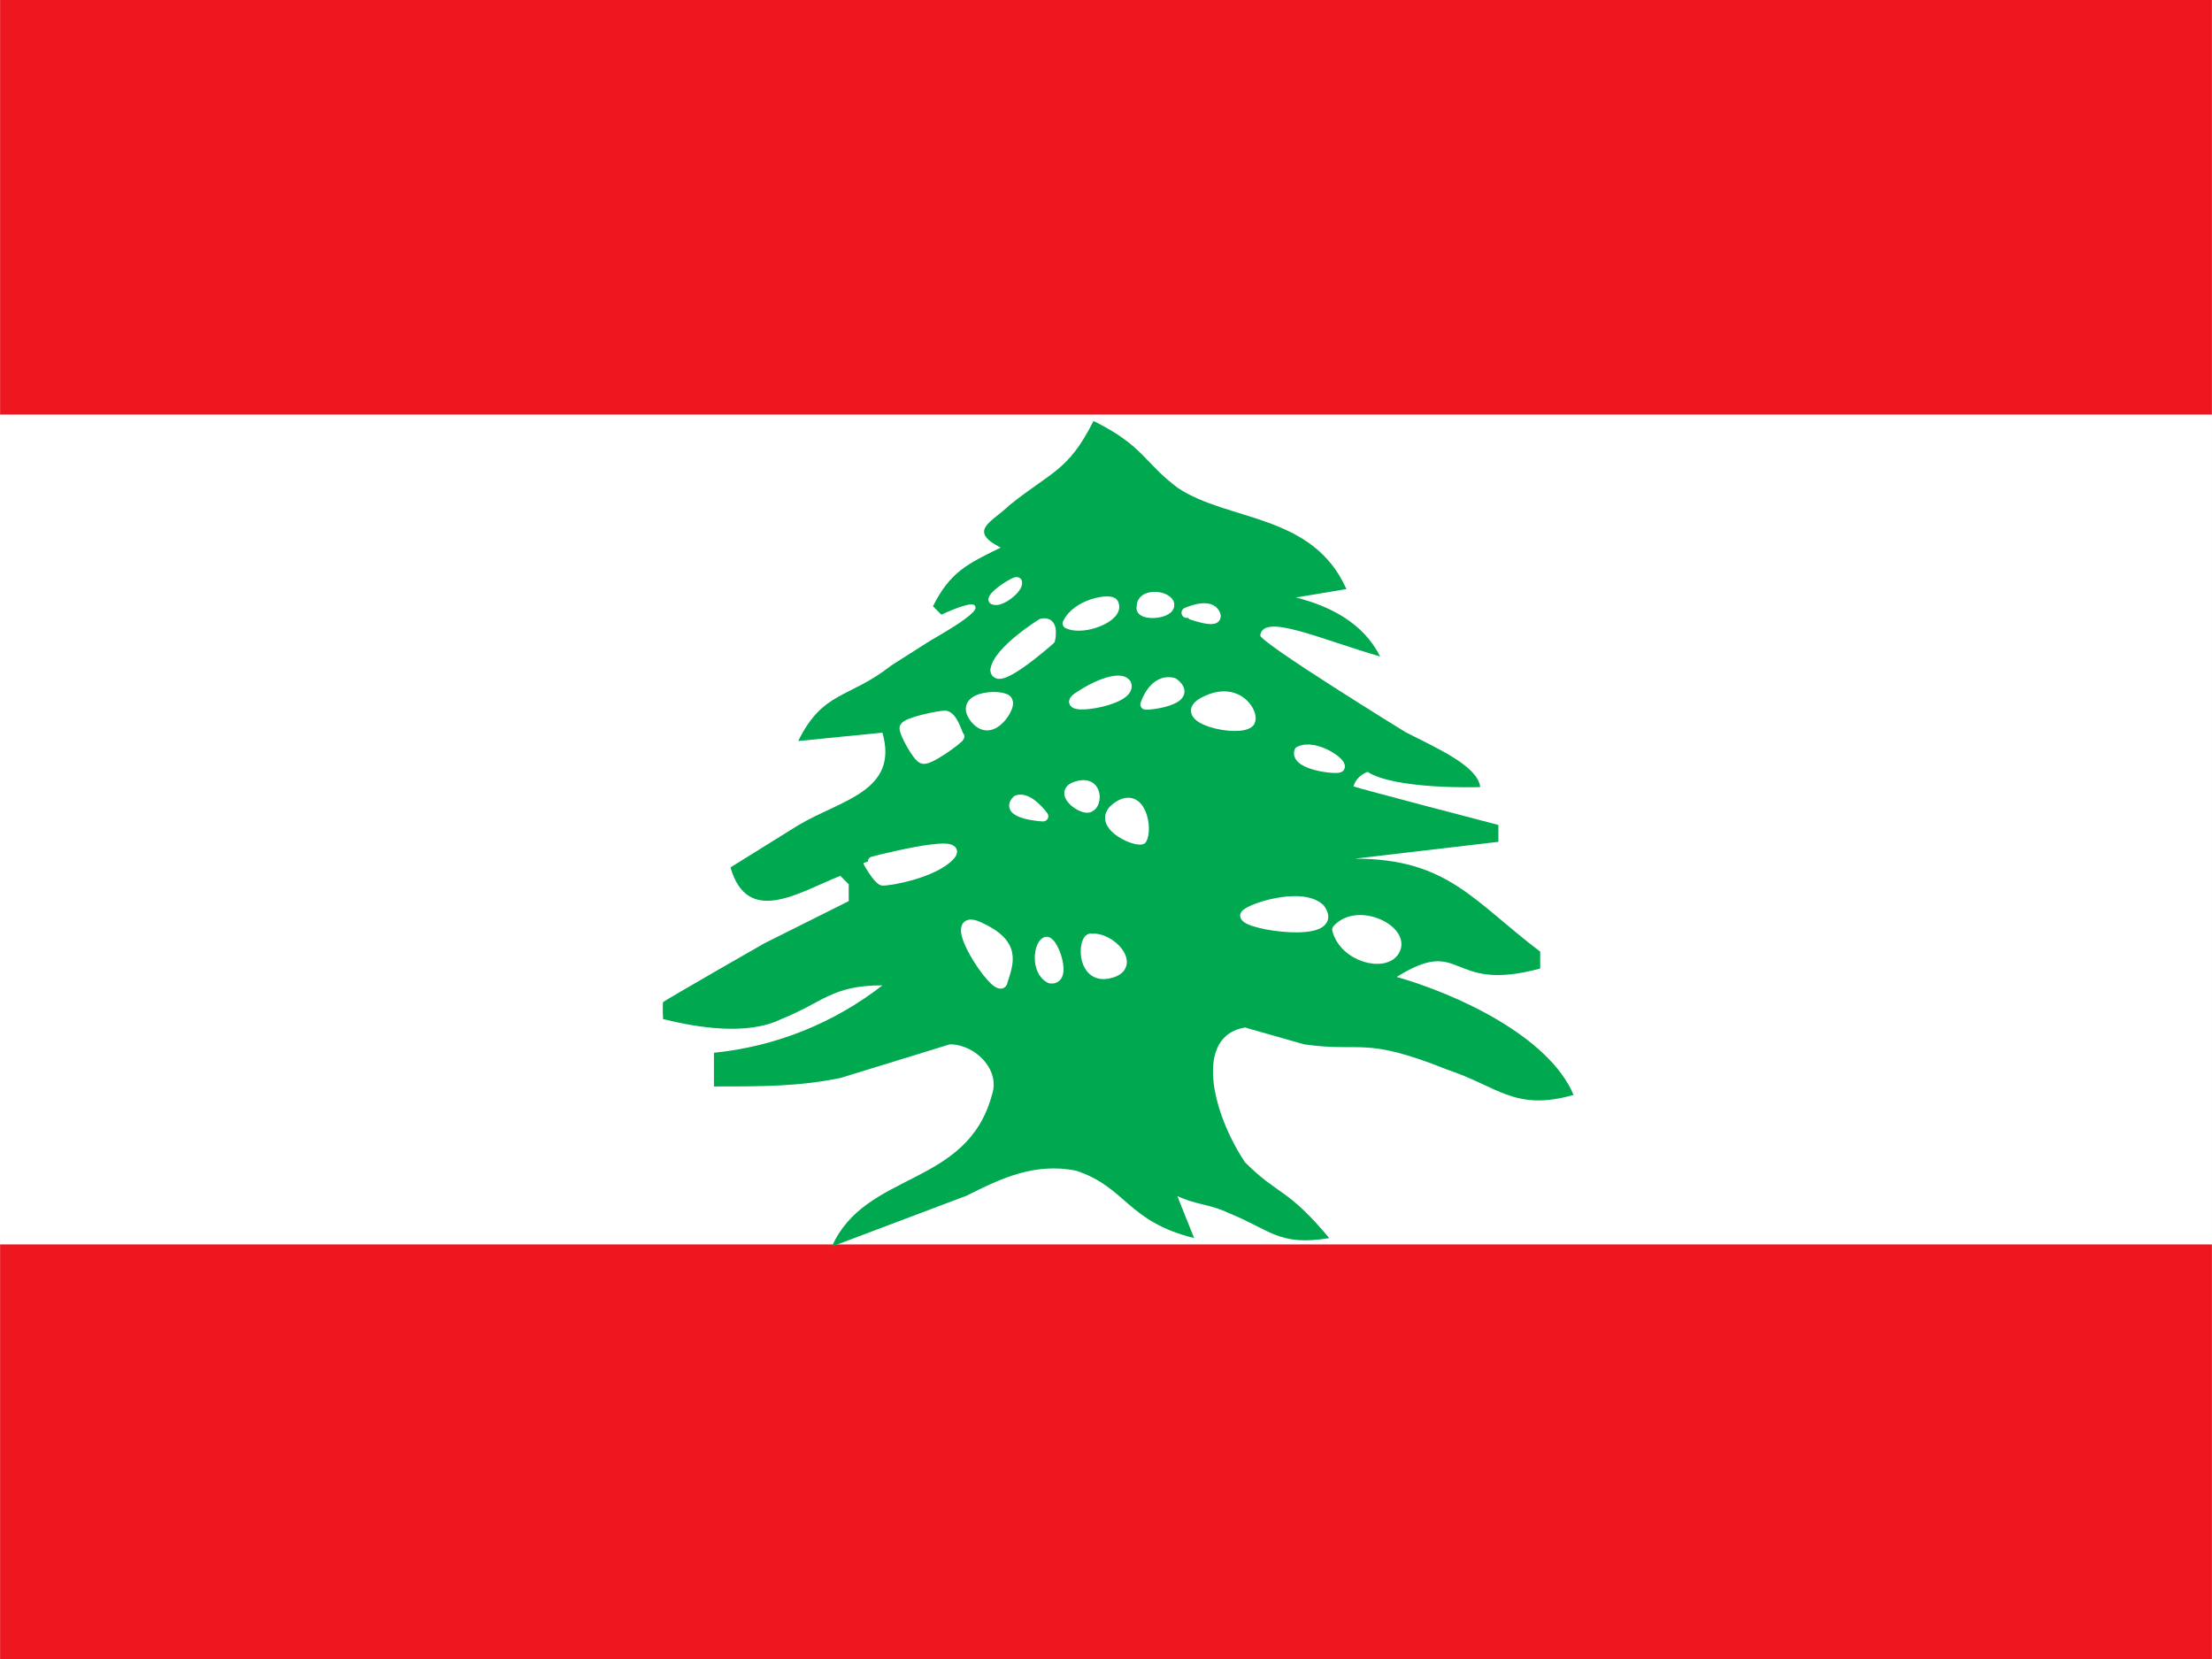
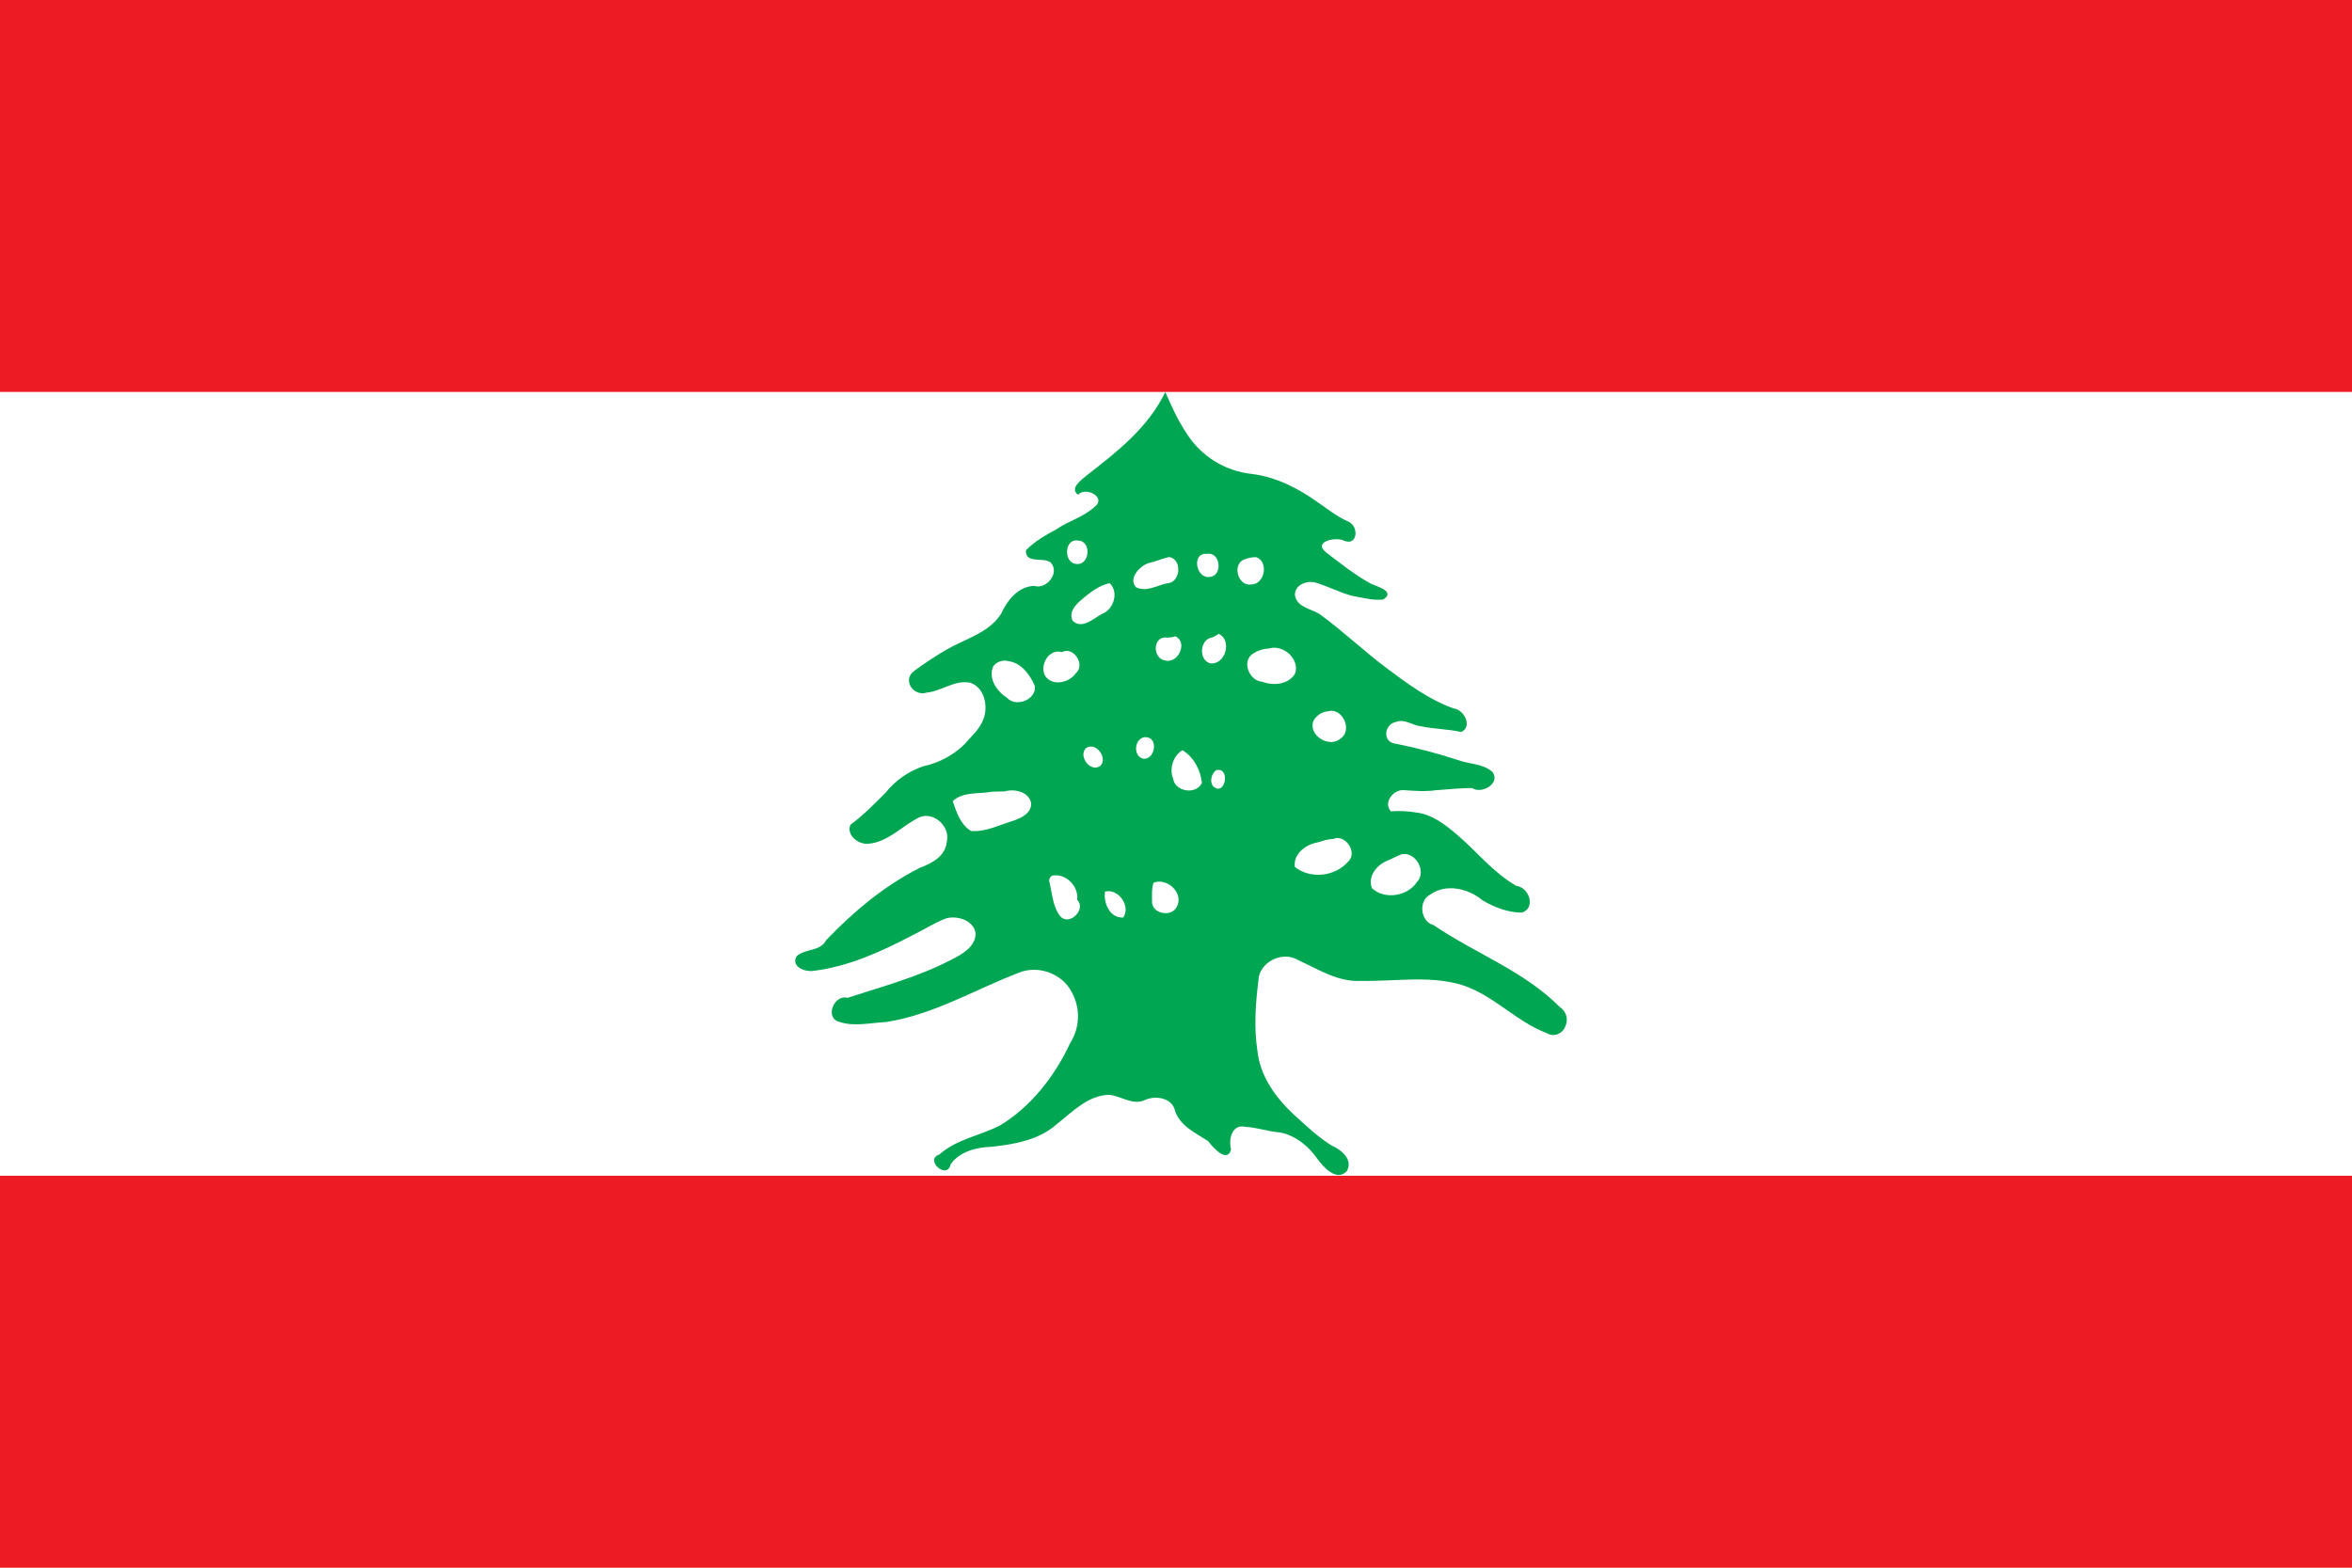
- <svg xmlns="http://www.w3.org/2000/svg" id="flag-icons-lb" viewBox="0 0 640 480">
-   <defs>
-     <clipPath id="lb-a">
-       <path fill-opacity=".7" d="M-85.3 0h682.6v512H-85.3z" />
-     </clipPath>
-   </defs>
-   <g clip-path="url(#lb-a)" transform="translate(80)scale(.9375)">
-     <g fill-rule="evenodd" stroke-width="1pt">
-       <path fill="#EE161F" d="M-128 384h768v128h-768zm0-384h768v128h-768z" />
-       <path fill="#fff" d="M-128 128h768v256h-768z" />
-     </g>
-     <path fill="#00A850" d="M252.1 130c-7.8 15.5-13 15.5-26 26-5.2 5.1-13 7.7-2.6 13-10.5 5.1-15.7 7.7-20.9 18.1l2.6 2.6s10-4.8 10.4-2.6c1.8 2.1-13 10-14.9 11.3l-11 7c-13.1 10.3-21 7.7-28.7 23.3l26-2.6c5.2 18.2-13 20.8-26 28.6l-20.9 13c5.3 18.2 20.9 7.8 33.9 2.6l2.6 2.6v5.2l-26 13s-30.8 17.6-31.3 18.2c-.2 1 0 5.2 0 5.2 10.4 2.6 26 5.2 36.5 0 13-5.2 15.6-10.4 31.2-10.4a101 101 0 0 1-52 20.8v10.4c15.6 0 26 0 39-2.6l33.8-10.4c7.8 0 15.7 7.8 13 15.6-7.7 28.6-39 23.4-49.4 46.8L213 369c10.4-5.2 20.8-10.3 33.8-7.7 15.6 5.2 15.6 15.6 36.4 20.8l-5.2-13c5.2 2.6 10.4 2.6 15.7 5.2 13 5.2 15.6 10.4 31.2 7.8-13-15.6-15.6-13-26-23.4-10.4-15.6-15.7-39 0-41.6l18.2 5.2c18.2 2.6 18.2-2.6 44.2 7.8 15.7 5.2 20.9 13 39 7.8-7.7-18.2-36.3-31.2-54.6-36.4 20.9-13 15.6 5.2 44.3-2.6v-5.2C369.3 278 361.4 265 332.8 265l44.3-5.2v-5.2s-43.7-11.4-44.7-11.9c.3-1.3 1.4-3.3 4.3-4.5 8.3 5.4 33.3 4.8 34.8 4.7-.8-6.4-12.7-11.7-23-16.9 0 0-44.7-27.5-44.9-29.9.9-7 18.3 1.1 37 6.5-5.2-10.4-15.6-15.6-26-18.2l15.6-2.6c-10.4-23.4-36.4-20.8-52-31.2-10.5-7.8-10.5-13-26.1-20.7z" />
-     <path fill="#fff" fill-rule="evenodd" stroke="#fff" stroke-linecap="round" stroke-linejoin="round" stroke-width="3.2" d="M224 303c1.9-6.1 4.4-11.6-7.2-16.9s5.8 21.1 7.2 17zm13.7-12.3c-2.3.3-3.6 8.8 1.1 11.2 5.2.8 1-11.1-1.1-11.2m13.5-1c-2.4.8-2.5 12.8 6 10.6 8.6-2.1 0-11.5-6-10.5zM267 259c1.8-3-.1-15-7.4-10s5 10.8 7.4 10m-16-10c2.3-.9 2.5-8.3-4-6.3-6.3 1.9 2.3 7.8 4 6.3m-14.4 2.9s-4.5-6.2-8-4.9c-4.3 4.2 8.3 5 8 4.9M187 271.7c1.9.2 16-2.3 20.9-7.8s-25.1 2.3-25.1 2.4 2.8 4.9 4.2 5.4m141.1-35c.7-1.3-7.5-7.1-12.4-4.8-1.3 4.3 12.4 5.7 12.4 4.8m-27.8-14c1.6-2.2-3.5-11.3-13.7-6.2-10.2 5 10.7 9.8 13.7 6.3zm-32.1-5.3s2.5-8.2 8.6-6.6c7 5.3-8.3 6.9-8.6 6.6m-6-6.2c-1-2.3-7.3-1-14.6 3.9-7.4 4.7 16.8 1.4 14.6-4zm18.7-22.1s6.5-3 8.5 0c2.7 4.3-8.6 0-8.5 0m-5.5-2.9c-1.3-2.6-8.5-2.9-8.3 1-1.2 3 9.4 2.4 8.3-1m-17.2 0c-.7-1.5-11 0-14 6.2 5 2.4 16.3-2.3 14-6.2m-22 6.3s-13.4 8.3-14.3 14.3c.4 5.2 16.8-9.4 16.8-9.4s1.4-5.8-2.4-4.9zm-14.9-7.5c.4-1.7 6.7-5.6 7.2-5.3.5 1.7-5.1 6.3-7.2 5.3m4.3 31.6c.3-2.5-16-2.3-9.9 5.2 5.2 6.3 11-4.1 9.9-5.2m-15 10.7c-.8-1.6-2-6-4.2-6.4-1.9 0-11.7 2-12.5 3.6-.4 1.3 4.1 9.4 5.6 9.6 1.8.7 10.9-6 11.2-6.8zm88.4 55.2c.5-1.8 17.3-7.5 23-2 6.8 9.3-23.4 5-23 2m46 10.9c3.7-6.2-11.3-13.6-17.6-6.5 2.2 8.5 14.6 11.6 17.6 6.5" />
-   </g>
+ <svg xmlns="http://www.w3.org/2000/svg" viewBox="0 0 750 500">
+   <path fill="#ed1c24" d="M0 0h750v500H0z" />
+   <path fill="#fff" d="M0 125h750v250H0z" />
+   <path fill="#00a651" d="M371.59 125c-5.37 11.3-15.47 19.2-25.13 26.67-1.6 1.39-5.54 4.08-2.68 6.12 2.46-2.74 9.2.9 5.28 3.84-3.5 3.29-8.34 4.49-12.23 7.2-3.45 1.87-6.95 3.83-9.69 6.7-.18 4.48 5.56 2 7.9 3.87 3.03 3.25-1.3 8.72-5.28 7.47-5.1.16-8.62 4.64-10.54 8.92-3.99 6.16-11.55 7.99-17.56 11.5-3.44 2-6.78 4.23-9.99 6.57-4.13 2.82-.53 8.41 3.86 7.04 4.75-.47 9.02-4.2 13.93-3.13 4.45 1.57 5.7 7.39 4.18 11.45-1.12 3.26-3.84 5.55-6.03 8.1a26.6 26.6 0 0 1-13.06 7.03 26 26 0 0 0-12.07 8.38c-3.6 3.62-7.18 7.3-11.31 10.32-1.3 3.33 2.38 6.17 5.45 6.08 6.47-.4 10.96-5.7 16.47-8.43 4.57-2.05 9.96 2.88 8.84 7.64-.35 4.64-4.7 7-8.56 8.42-11.34 5.7-21.2 13.97-29.94 23.1-1.8 3.69-6.78 2.6-9.46 5.17-1.74 3.26 2.63 4.98 5.25 4.64 11.22-1.35 21.7-6.1 31.62-11.31 3.69-1.77 7.15-4.09 10.99-5.5 3.6-.88 8.63.68 9.27 4.78 0 4.33-4.3 6.73-7.69 8.42-10.47 5.5-21.97 8.55-33.17 12.19-4.19-1.18-7.34 6.28-2.75 7.62 4.87 1.67 10.03.33 15 .11 15.39-2.35 28.84-10.67 43.21-16.05 5.98-1.95 13.03.77 15.98 6.37a15.9 15.9 0 0 1-.43 16.4c-4.94 10.57-12.45 20.28-22.53 26.36-6.33 3.13-13.72 4.33-19.14 9.13-5.02 1.65 2.51 8.43 3.6 3.05 3.02-4.1 8.33-5.34 13.15-5.5 7.25-.8 14.95-2.13 20.58-7.15 5.05-3.92 10.02-9.33 16.88-9.41 3.79.45 7.53 3.49 11.38 1.63 3.37-1.54 8.65-.64 9.53 3.5 1.6 4.85 6.6 7.05 10.55 9.64 1.44 2.01 6.2 7.2 7.3 2.63-.9-3.27.37-8.26 4.65-7.17 3.74.17 7.3 1.55 11.04 1.77 4.96 1.03 9.1 4.43 11.93 8.54 1.94 2.68 6.2 7.29 9.35 3.73 1.96-3.67-1.78-6.74-4.83-8.05-4.44-2.75-8.24-6.42-12.12-9.9-5.72-5.34-10.67-12.14-11.58-20.12-1.23-7.97-.58-16.09.46-24.03 1.3-5.11 7.85-7.9 12.42-5.19 6.43 2.94 12.82 7.14 20.2 6.68 10.65.23 21.6-1.81 32.02 1.28 10.13 3.2 17.38 11.74 27.25 15.44 2.2 1.35 5.03.07 5.84-2.3a4.8 4.8 0 0 0-1.75-6.04c-11.44-11.54-27.08-17.15-40.32-26.18-4.16-1.06-4.92-7.76-1.07-9.7 5.07-3.68 12.23-1.97 16.73 1.83 3.8 2.22 8.07 3.89 12.52 3.9 4.56-1.44 2.35-8.04-1.73-8.53-7.4-4.18-12.7-11.04-19.11-16.47-3.7-3.12-7.73-6.29-12.7-6.9-2.7-.49-5.48-.6-8.23-.41-2.57-2.8.86-7.09 4.2-6.74 3.41.23 6.81.49 10.22.01 3.82-.28 7.63-.67 11.46-.7 3.09 2.1 9.27-1.53 6.48-5.16-3.05-2.67-7.46-2.44-11.1-3.8q-9.6-3.14-19.5-5.13c-4.6-.28-4.04-6.35.01-7.02 2.66-.99 4.96 1.05 7.5 1.37 4.36.93 8.85.92 13.2 1.87 3.68-1.82.83-7.2-2.5-7.52-7.87-2.81-14.67-7.89-21.31-12.83-7.34-5.51-14-11.9-21.42-17.28-2.7-1.67-7.11-2.15-7.82-5.86-.25-3.4 3.76-4.95 6.6-4.15 4.03 1.19 7.78 3.26 11.89 4.28 3.22.54 6.55 1.5 9.65 1.1 3.94-2.49-1.69-4.07-3.73-4.93-5.26-2.83-9.93-6.61-14.66-10.22-4-3.4 3.4-4.92 5.93-3.6 4.25 1.78 4.74-4.42 1.56-5.98-3.74-1.59-6.96-4.23-10.35-6.53-6.14-4.37-13.08-7.82-20.62-8.78a28 28 0 0 1-20.83-12.94c-2.78-4.12-4.82-8.68-6.8-13.22m-27.76 47.42c4.36.13 3.69 7.98-.6 7.45-4.17-.26-3.91-8.3.6-7.45m41.1 4.23c4.23-.76 5.13 6.97.9 7.34-4.42.79-6.05-7.83-.9-7.34m-12.04 1c4.3.85 3.53 8.34-.8 8.4-3.18.7-6.6 2.87-9.81 1.25-2.61-2.76 1.16-6.84 4.08-7.74 2.23-.45 4.29-1.47 6.53-1.9m27.7.04c4.14 1.5 2.68 8.82-1.7 8.72-4.12.56-6.05-6.33-2.2-7.97 1.25-.44 2.56-.81 3.9-.75m-46.73 8.29c3.05 2.9 1.25 8.49-2.5 9.83-2.71 1.5-6.4 5.06-9.35 2.13-1.6-3.58 2.41-6.27 4.78-8.26 2.1-1.64 4.43-3.12 7.07-3.7m34.78 16.16c4.36 2.06 2.15 9.92-2.64 9.43-3.93-1-3.42-7.74.54-8.27.75-.29 1.44-.71 2.1-1.16m-13.84.78c4.08 1.91.97 8.72-3.14 7.74-4.26-.5-4.18-7.99.52-7.31.88-.05 1.8-.07 2.62-.43m29.83 3.9c4.47-1.38 9.85 3.22 8.4 7.9-2 3.61-6.92 4.07-10.45 2.72-4.05-.2-6.78-6.3-3.17-8.87a10 10 0 0 1 5.22-1.74M338.6 208c3.7-2.01 7.62 4.03 4.48 6.7-2.08 3.05-7.43 4.3-9.79.9-1.95-3.32 1.21-8.9 5.31-7.6m-17.05 2.86c4.2.57 6.92 4.38 8.47 8 .38 4.42-6.14 6.85-8.98 3.63-3.2-2-6-6.13-4.32-9.96a4.5 4.5 0 0 1 4.83-1.67m102 15.97c4.55-1.2 7.86 6.07 3.95 8.7-3.57 3.24-10.52-1.05-8.65-5.68a6 6 0 0 1 4.7-3.02m-57.9 8.3c3.81.48 2.58 7.09-.95 6.87-3.78-.7-2.92-7.25.95-6.88m-19.35 3.5c3.11-2.2 7.12 3.18 4.54 5.68-3.1 2.18-7.13-3.1-4.54-5.68m30.77.65c3.6 2.2 5.74 6.28 6.2 10.4-1.74 3.86-8.41 2.93-9.16-1.17-1.32-3.25-.1-7.42 2.96-9.23m10.73 6.38c4.65-1.17 2.98 8.54-.9 5.18-1.29-1.54-.6-4.06.9-5.18m-67.43 6.76c3.08-.9 7.56.05 8.41 3.58.36 3.32-3.29 5.05-5.96 5.87-4.29 1.32-8.48 3.5-13.1 3.2-3.45-1.97-4.69-6.01-5.92-9.54 3.34-3.13 8.25-2.2 12.38-3a96 96 0 0 1 4.2-.1m104.6 15.22c3.93-1.92 8.15 4.31 4.86 7.22-4.1 4.73-12.02 5.61-16.94 1.64-.59-4.2 3.6-7.23 7.3-7.83 1.57-.44 3.12-1.1 4.78-1.03m22.06 4.78c4.46-.76 7.98 5.6 4.8 8.9-3.02 4.54-10.21 5.73-14.32 2-1.6-3.76 1.65-7.7 5.1-8.9 1.5-.63 2.9-1.44 4.42-2M336.1 279.2c4.13-.4 7.92 3.69 7.38 7.76 2.99 2.94-2.3 8.43-5.29 5.38-2.62-3.18-2.6-7.5-3.63-11.3-.04-.85.58-1.94 1.54-1.84m31.71 2.37c4.27-1.84 9.8 3.27 7.47 7.6-1.66 3.51-8.13 2.33-7.92-1.75 0-1.95-.17-3.95.45-5.85m-15.42 2.77c4.28-.98 8.2 4.57 5.83 8.27-4.27.38-6.49-4.69-5.83-8.27" />
</svg>
